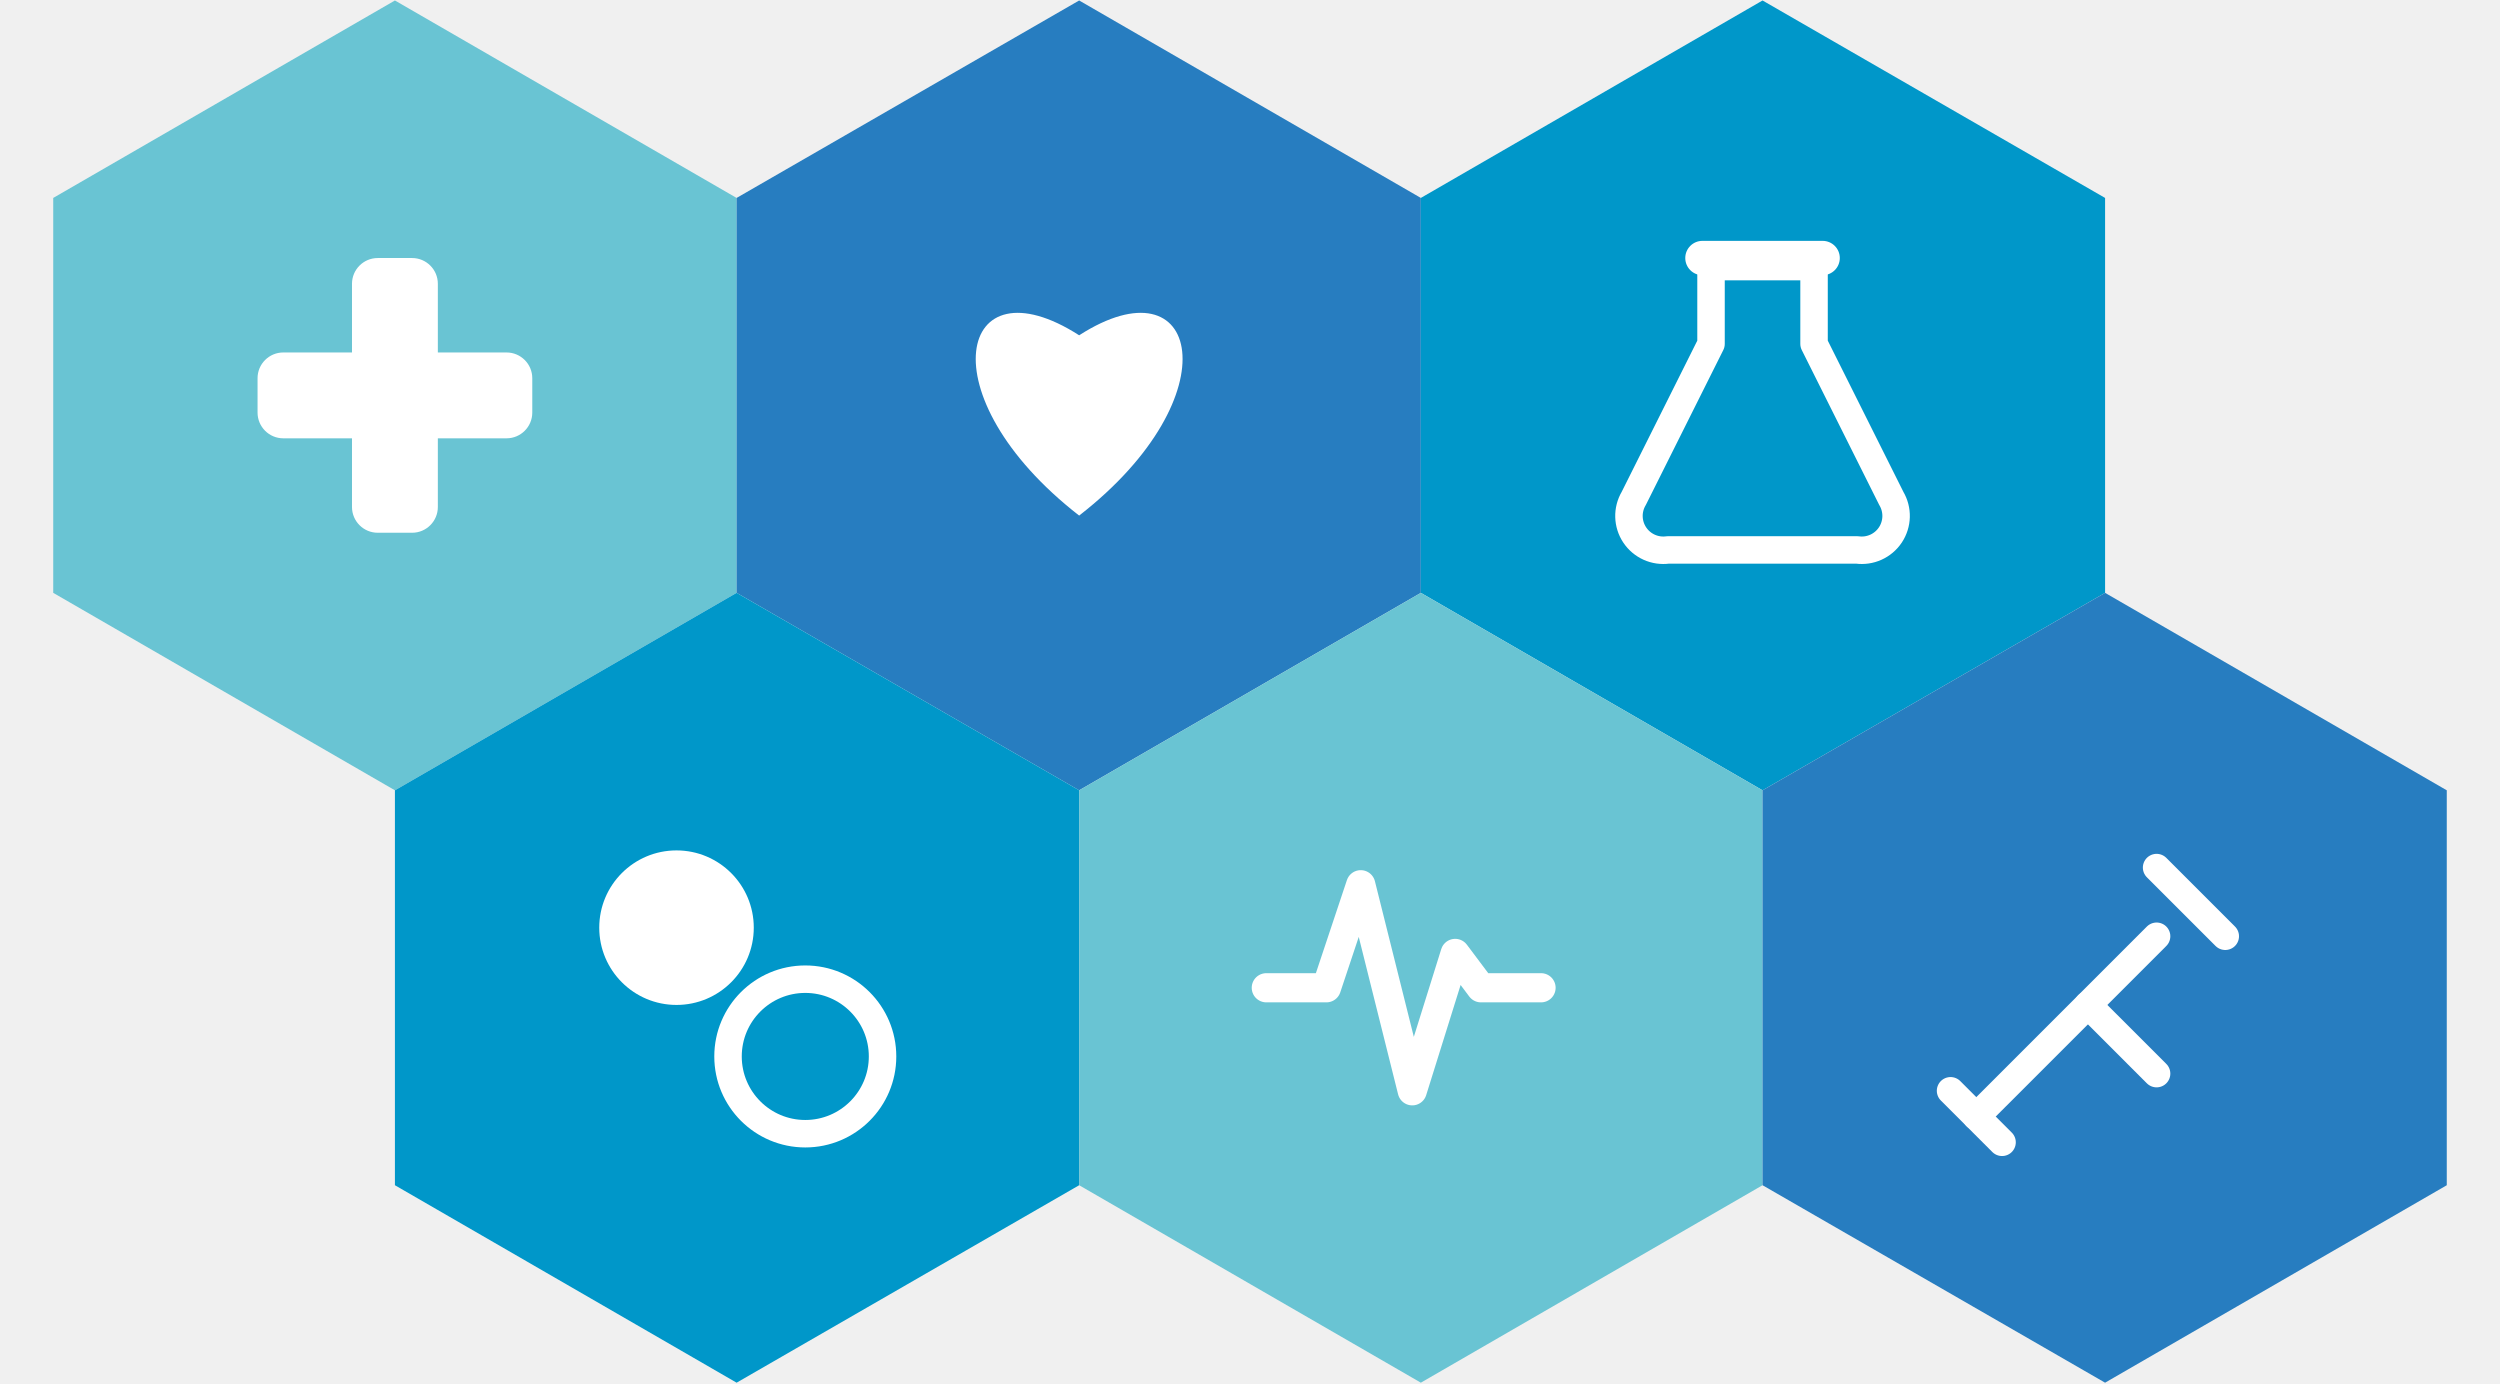
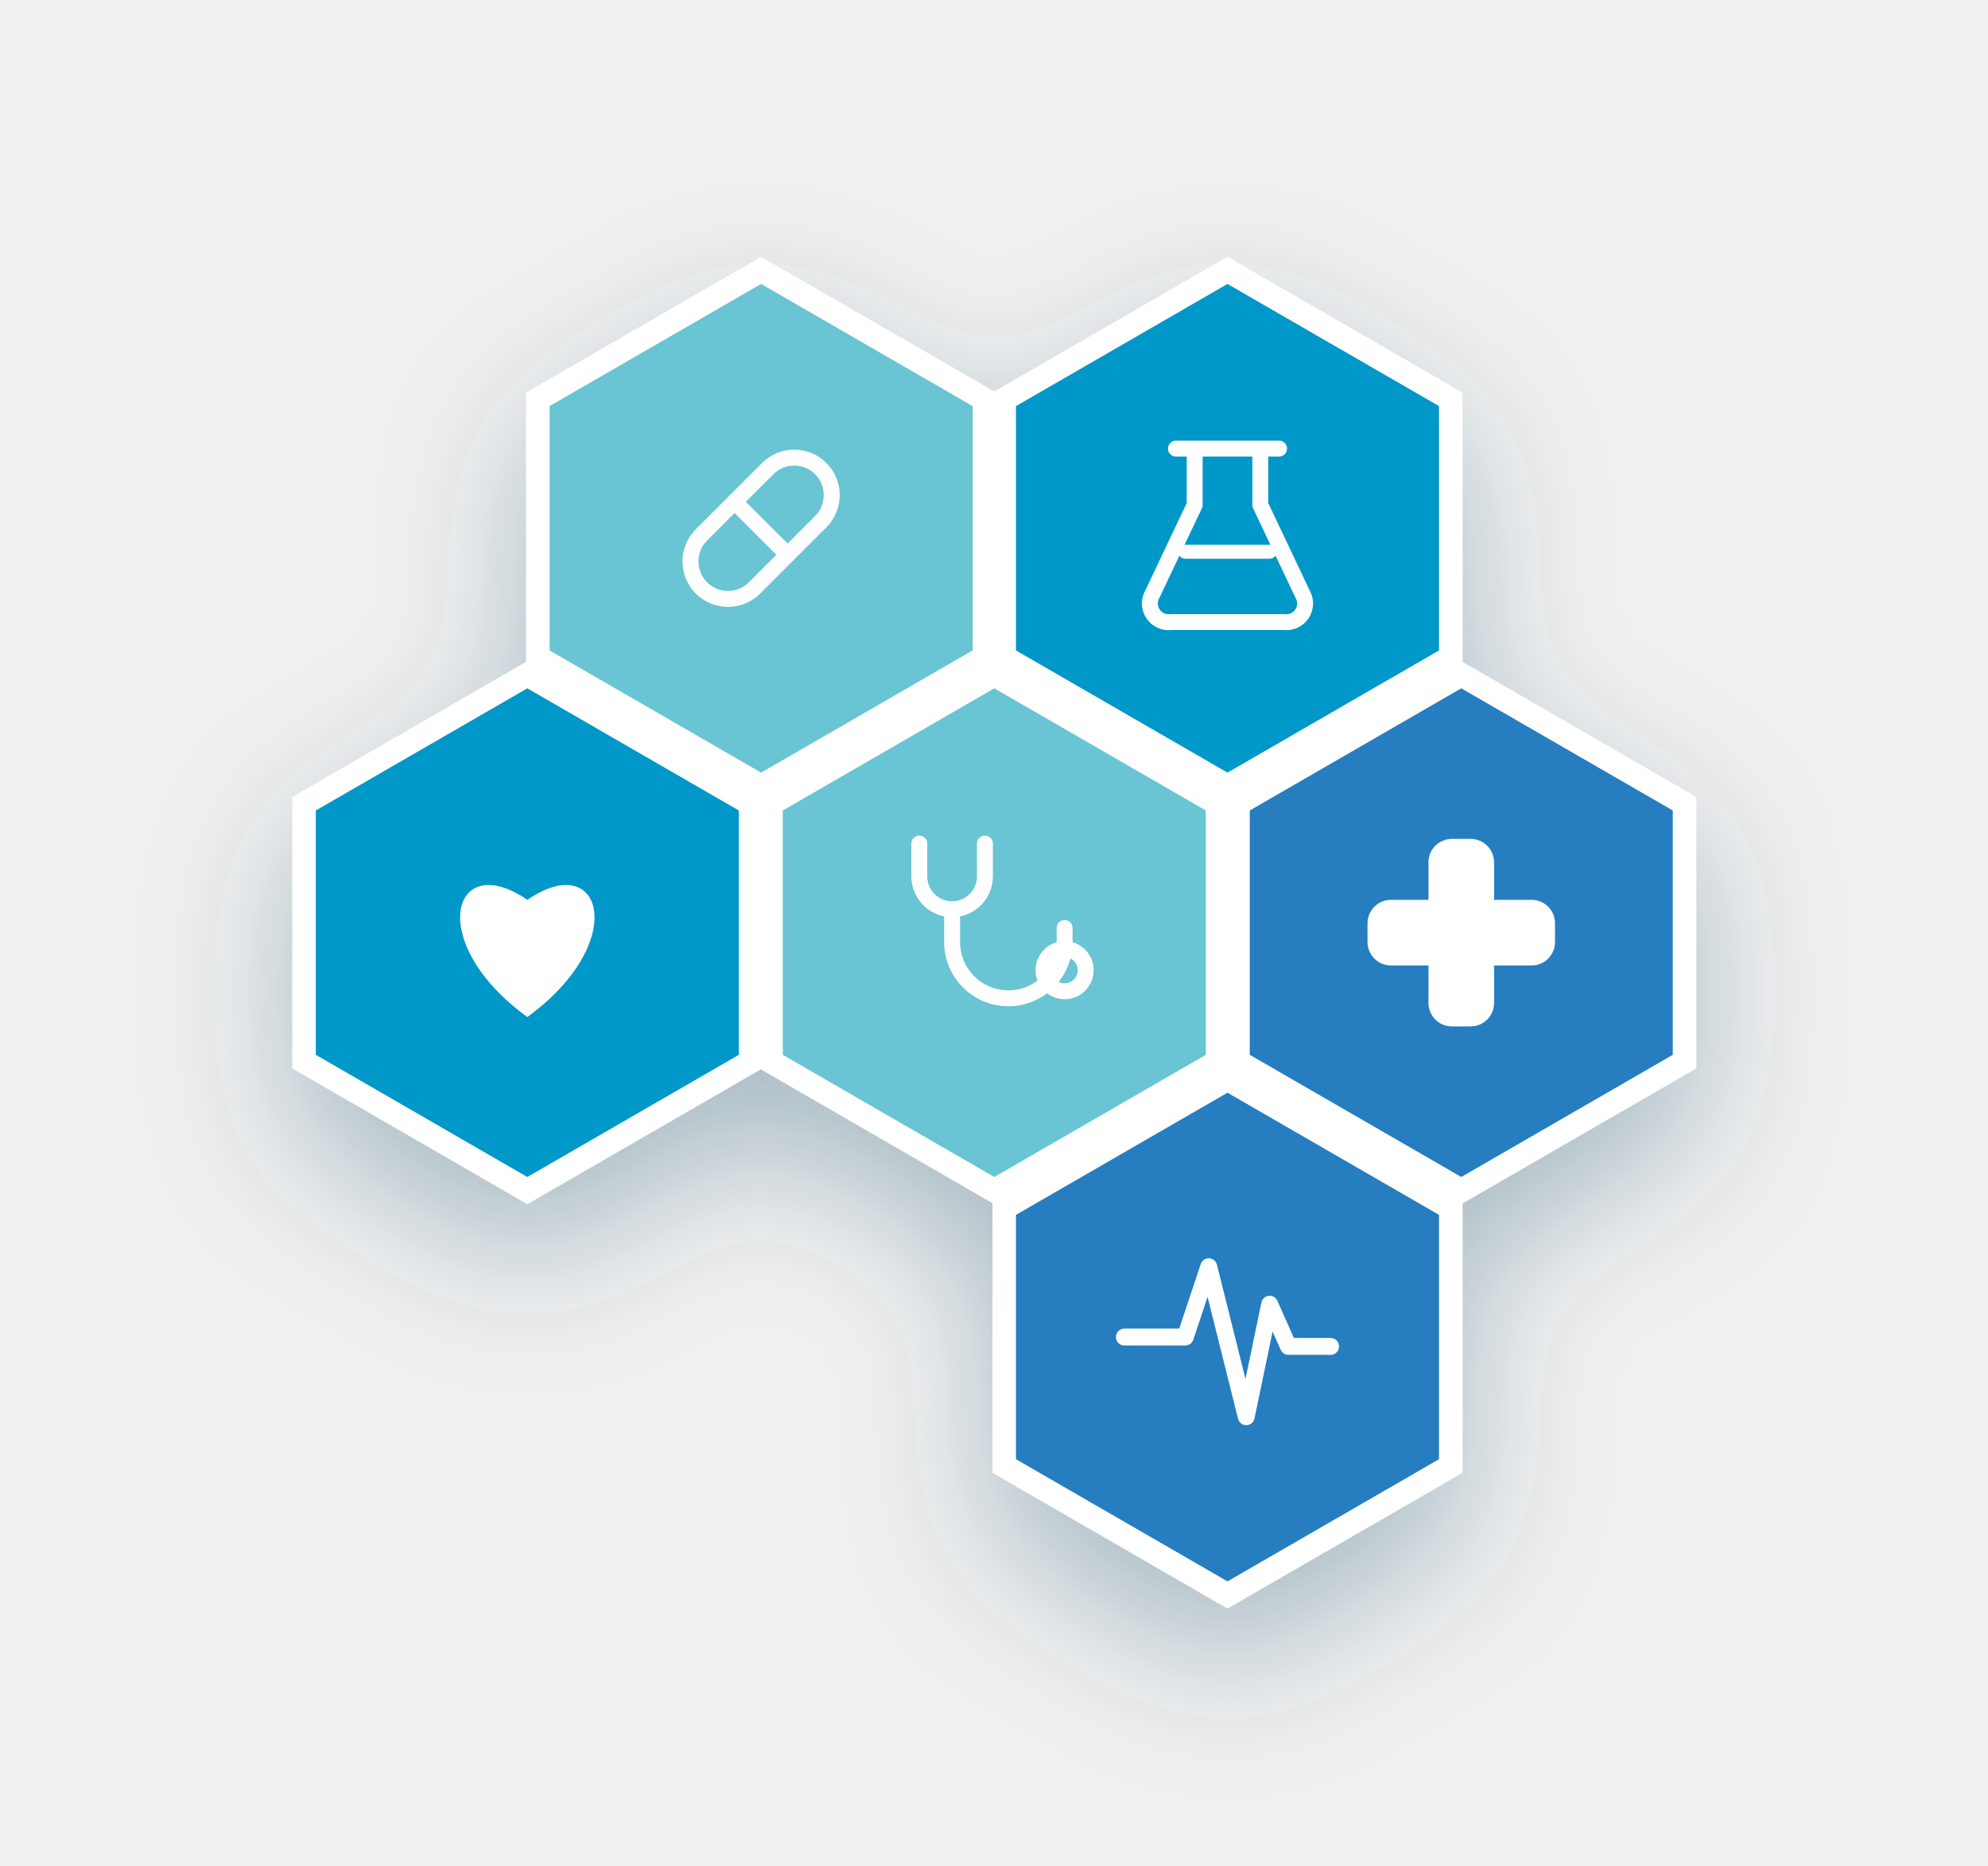
- <svg xmlns="http://www.w3.org/2000/svg" viewBox="-46.0 -46.0 291.2 161.0" width="291" height="161" role="img" aria-label="Icone mediche">
-   <polygon points="0.0,-46.0 39.8,-23.0 39.8,23.0 0.0,46.0 -39.8,23.0 -39.8,-23.0" fill="#69C4D3" />
-   <g transform="translate(0.0,0.0)" fill="#fff">
-     <rect x="-5" y="-16" width="10" height="32" rx="3" />
-     <rect x="-16" y="-5" width="32" height="10" rx="3" />
-   </g>
-   <polygon points="79.7,-46.0 119.5,-23.0 119.5,23.0 79.7,46.0 39.8,23.0 39.8,-23.0" fill="#277DC0" />
-   <g transform="translate(79.7,0.0)" fill="#fff">
-     <path d="M0 14 C-18 0 -14 -16 0 -7 C14 -16 18 0 0 14 Z" />
-   </g>
-   <polygon points="159.3,-46.0 199.2,-23.0 199.2,23.0 159.3,46.0 119.5,23.0 119.5,-23.0" fill="#0097C9" />
-   <g transform="translate(159.3,0.0)" fill="#fff">
-     <path d="M-6 -15 h12 v9 l9 18 a4 4 0 0 1 -4 6 h-22 a4 4 0 0 1 -4 -6 l9 -18 z" fill="none" stroke="#fff" stroke-width="3.2" stroke-linejoin="round" />
-     <rect x="-9" y="-18" width="18" height="4" rx="2" />
-   </g>
-   <polygon points="39.8,23.0 79.7,46.0 79.7,92.0 39.8,115.0 -0.0,92.0 0.0,46.0" fill="#0097C9" />
-   <g transform="translate(39.8,69.0)" fill="#fff">
-     <circle cx="-7" cy="-7" r="9" />
-     <circle cx="8" cy="8" r="9" fill="none" stroke="#fff" stroke-width="3.2" />
-   </g>
-   <polygon points="119.5,23.0 159.3,46.0 159.3,92.0 119.5,115.0 79.7,92.0 79.7,46.0" fill="#69C4D3" />
-   <g transform="translate(119.5,69.0)" fill="#fff">
-     <path d="M-18 0 h7 l4 -12 l6 24 l5 -16 l3 4 h7" fill="none" stroke="#fff" stroke-width="3.4" stroke-linecap="round" stroke-linejoin="round" />
-   </g>
-   <polygon points="199.2,23.0 239.0,46.0 239.0,92.0 199.2,115.0 159.3,92.0 159.3,46.0" fill="#277DC0" />
-   <g transform="translate(199.2,69.0)" fill="#fff">
-     <g fill="none" stroke="#fff" stroke-width="3.2" stroke-linecap="round">
-       <line x1="-15" y1="15" x2="6" y2="-6" />
-       <line x1="6" y1="-14" x2="14" y2="-6" />
-       <line x1="-2" y1="2" x2="6" y2="10" />
-       <line x1="-18" y1="12" x2="-12" y2="18" />
+ <svg xmlns="http://www.w3.org/2000/svg" viewBox="-169.7 -159.0 339.3 318.0" width="339" height="318" role="img" aria-label="Specialita mediche">
+   <defs>
+     <filter id="sh" x="-20%" y="-20%" width="140%" height="140%">
+       <feDropShadow dx="0" dy="10" stdDeviation="12" flood-color="#0f3f63" flood-opacity="0.30" />
+     </filter>
+   </defs>
+   <g filter="url(#sh)">
+     <polygon points="0.0,-44.0 38.1,-22.0 38.1,22.0 0.0,44.0 -38.1,22.0 -38.1,-22.0" fill="#69C4D3" stroke="#ffffff" stroke-width="4" />
+     <g transform="translate(0.0,0.0)" fill="#fff">
+       <g fill="none" stroke="#fff" stroke-width="2.72" stroke-linecap="round" stroke-linejoin="round">
+         <path d="M-12.8 -15.2 v5.6 a 5.6 5.6 0 0 0 11.2 0 v-5.6" />
+         <path d="M-7.2 -4.0 v5.6 a 9.6 9.6 0 0 0 19.2 0 v-2.4" />
+         <circle cx="12.0" cy="6.4" r="3.6" />
+       </g>
+     </g>
+     <polygon points="79.7,-44.0 117.8,-22.0 117.8,22.0 79.7,44.0 41.6,22.0 41.6,-22.0" fill="#277DC0" stroke="#ffffff" stroke-width="4" />
+     <g transform="translate(79.7,0.0)" fill="#fff">
+       <rect x="-5.6" y="-16.0" width="11.2" height="32.0" rx="4.0" />
+       <rect x="-16.0" y="-5.6" width="32.0" height="11.2" rx="4.0" />
+     </g>
+     <polygon points="-79.7,-44.0 -41.6,-22.0 -41.6,22.0 -79.7,44.0 -117.8,22.0 -117.8,-22.0" fill="#0097C9" stroke="#ffffff" stroke-width="4" />
+     <g transform="translate(-79.7,0.0)" fill="#fff">
+       <path d="M0 14.4 C -17.6 1.6 -12.8 -14.4 0 -5.6 C 12.8 -14.4 17.6 1.6 0 14.4 Z" />
+     </g>
+     <polygon points="39.8,-113.0 77.9,-91.0 77.9,-47.0 39.8,-25.0 1.7,-47.0 1.7,-91.0" fill="#0097C9" stroke="#ffffff" stroke-width="4" />
+     <g transform="translate(39.8,-69.0)" fill="#fff">
+       <path d="M-5.6 -13.6 V -4.0 L -12.8 11.2 A 3.2 3.2 0 0 0 -9.6 16.0 H 9.6 A 3.2 3.2 0 0 0 12.8 11.2 L 5.6 -4.0 V -13.6" fill="none" stroke="#fff" stroke-width="2.72" stroke-linejoin="round" />
+       <line x1="-8.8" y1="-13.6" x2="8.8" y2="-13.6" stroke="#fff" stroke-width="2.72" stroke-linecap="round" />
+       <line x1="-7.2" y1="4.0" x2="7.2" y2="4.0" stroke="#fff" stroke-width="2.4" stroke-linecap="round" />
+     </g>
+     <polygon points="-39.8,-113.0 -1.7,-91.0 -1.7,-47.0 -39.8,-25.0 -77.9,-47.0 -77.9,-91.0" fill="#69C4D3" stroke="#ffffff" stroke-width="4" />
+     <g transform="translate(-39.8,-69.0)" fill="#fff">
+       <g transform="rotate(-45)" fill="none" stroke="#fff" stroke-width="2.72">
+         <rect x="-14.4" y="-6.4" width="28.8" height="12.8" rx="6.4" />
+         <line x1="0" y1="-6.4" x2="0" y2="6.4" />
+       </g>
+     </g>
+     <polygon points="39.8,25.0 77.9,47.0 77.9,91.0 39.8,113.0 1.7,91.0 1.7,47.0" fill="#277DC0" stroke="#ffffff" stroke-width="4" />
+     <g transform="translate(39.8,69.0)" fill="#fff">
+       <path d="M-17.6 0 H -7.2 L -3.2 -12.0 L 3.2 13.6 L 7.2 -5.6 L 10.4 1.6 H 17.6" fill="none" stroke="#fff" stroke-width="2.88" stroke-linecap="round" stroke-linejoin="round" />
    </g>
  </g>
</svg>
